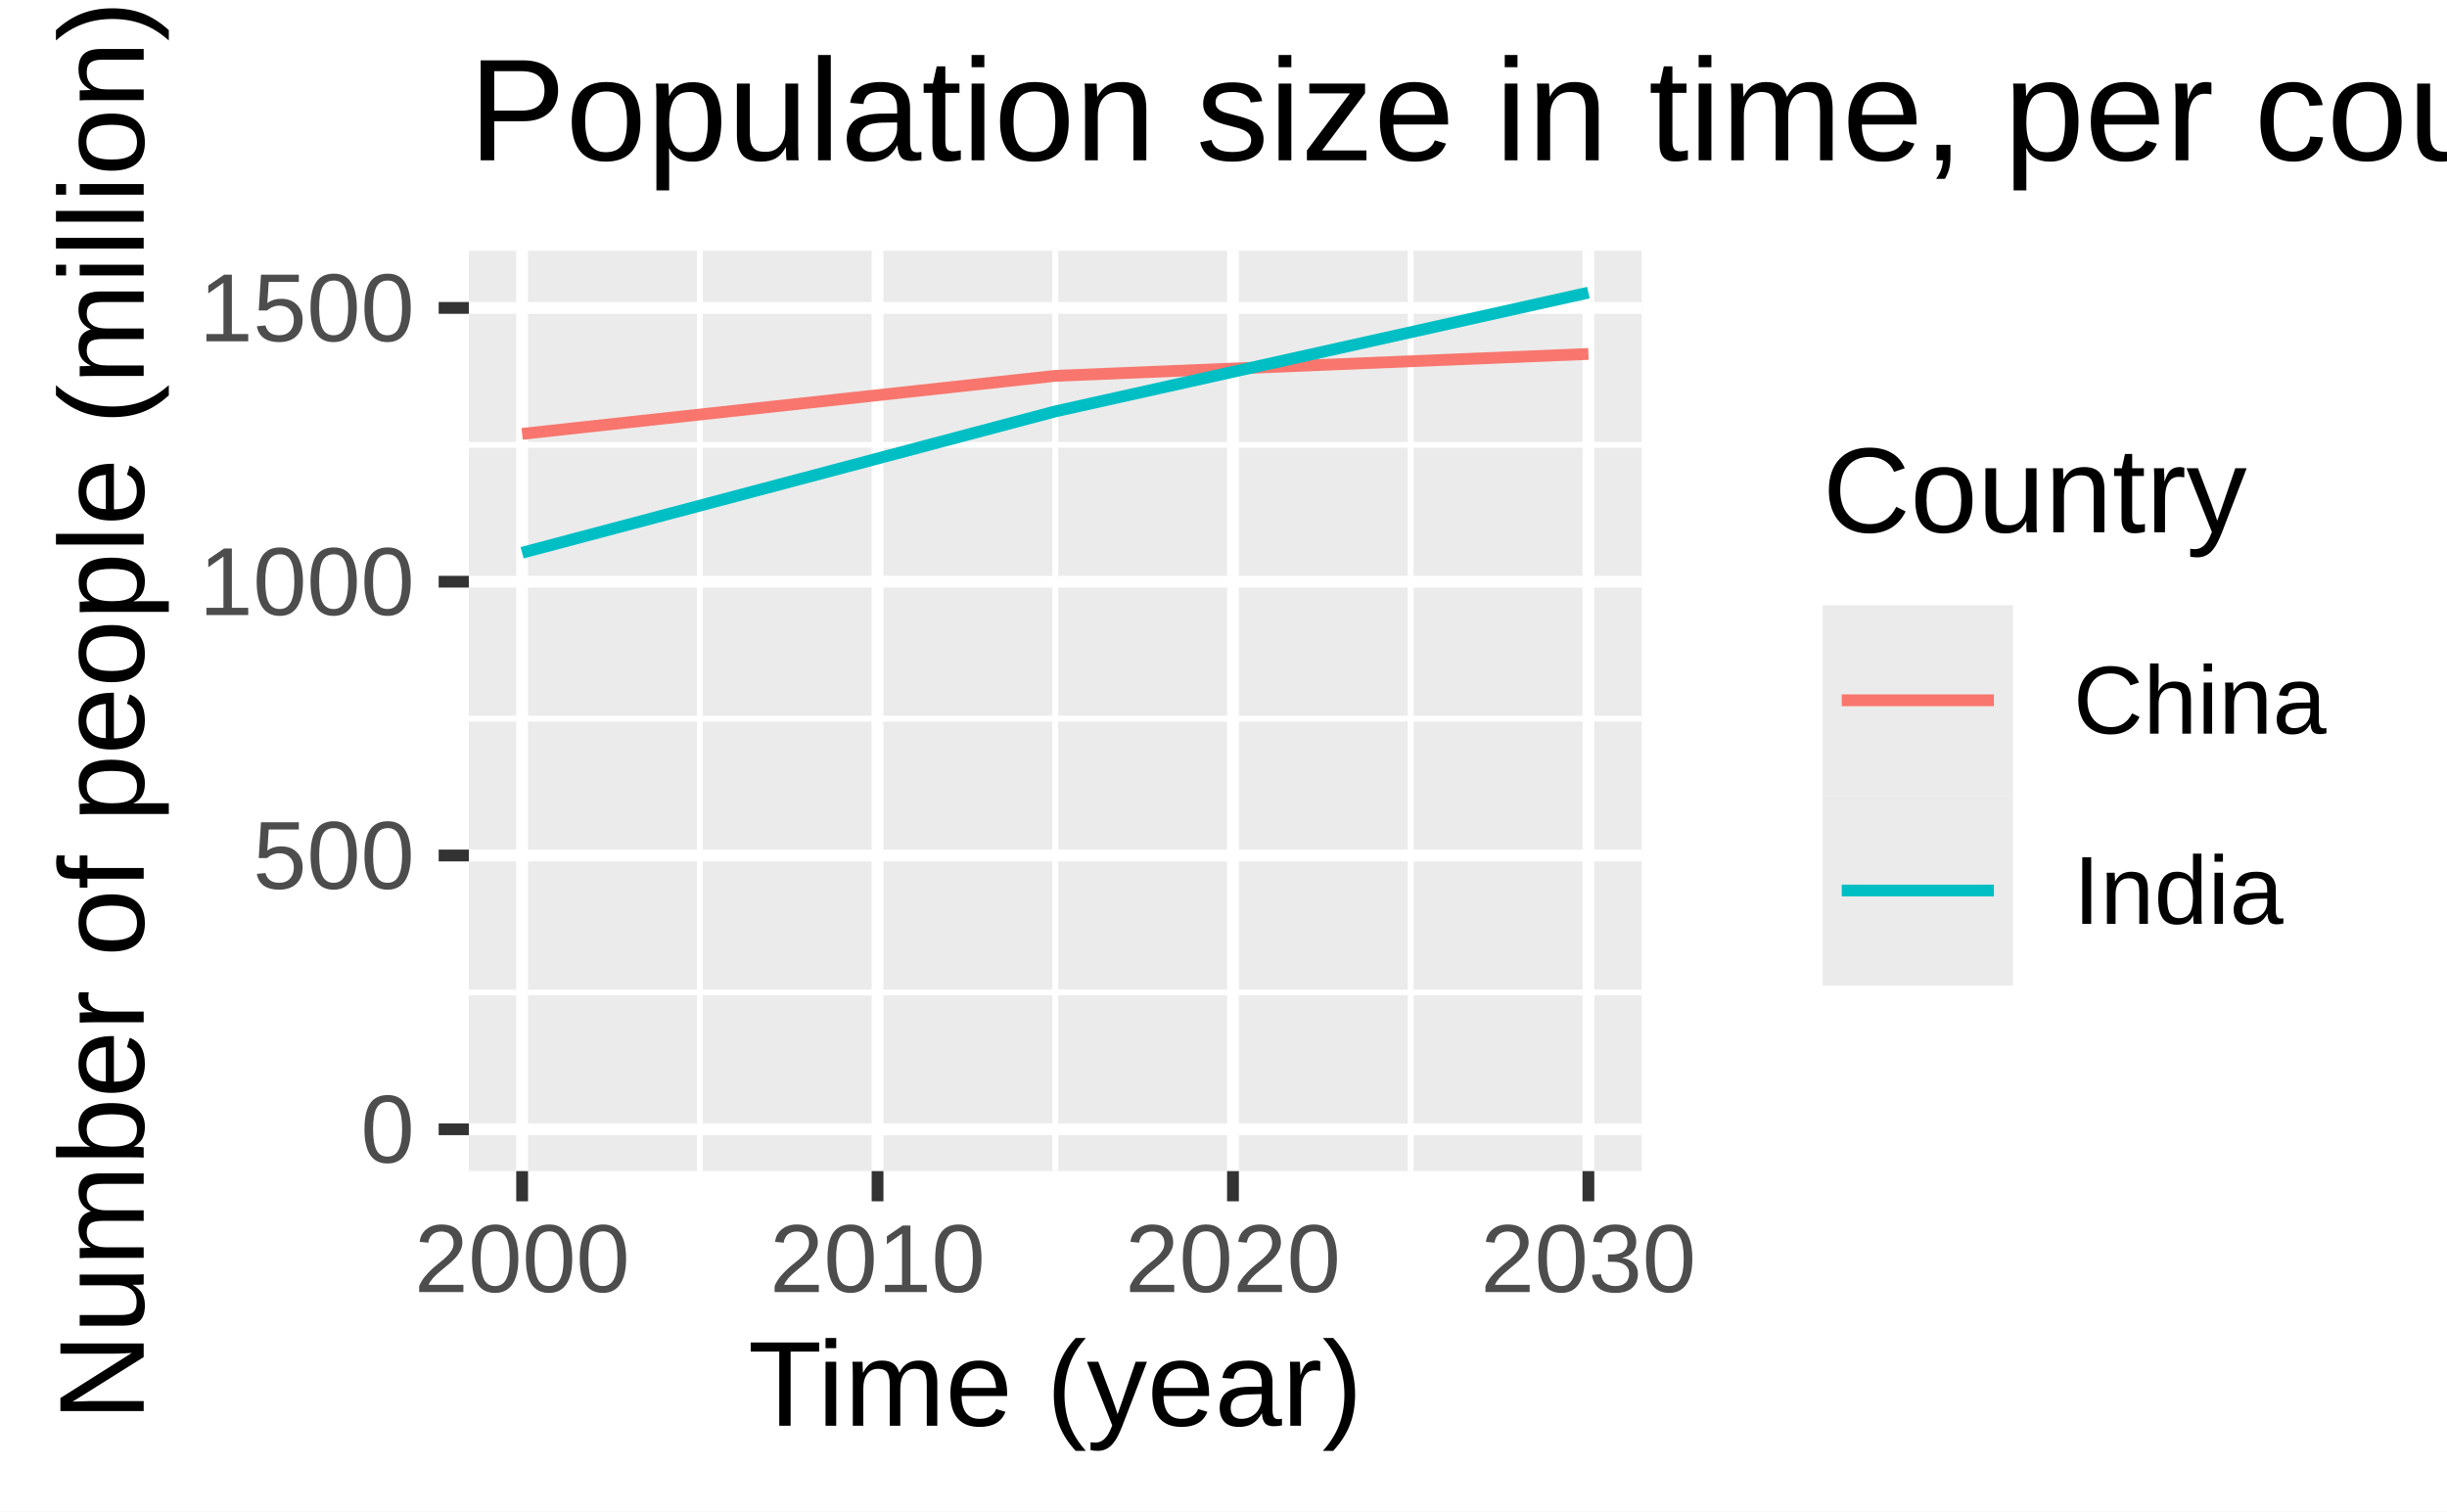
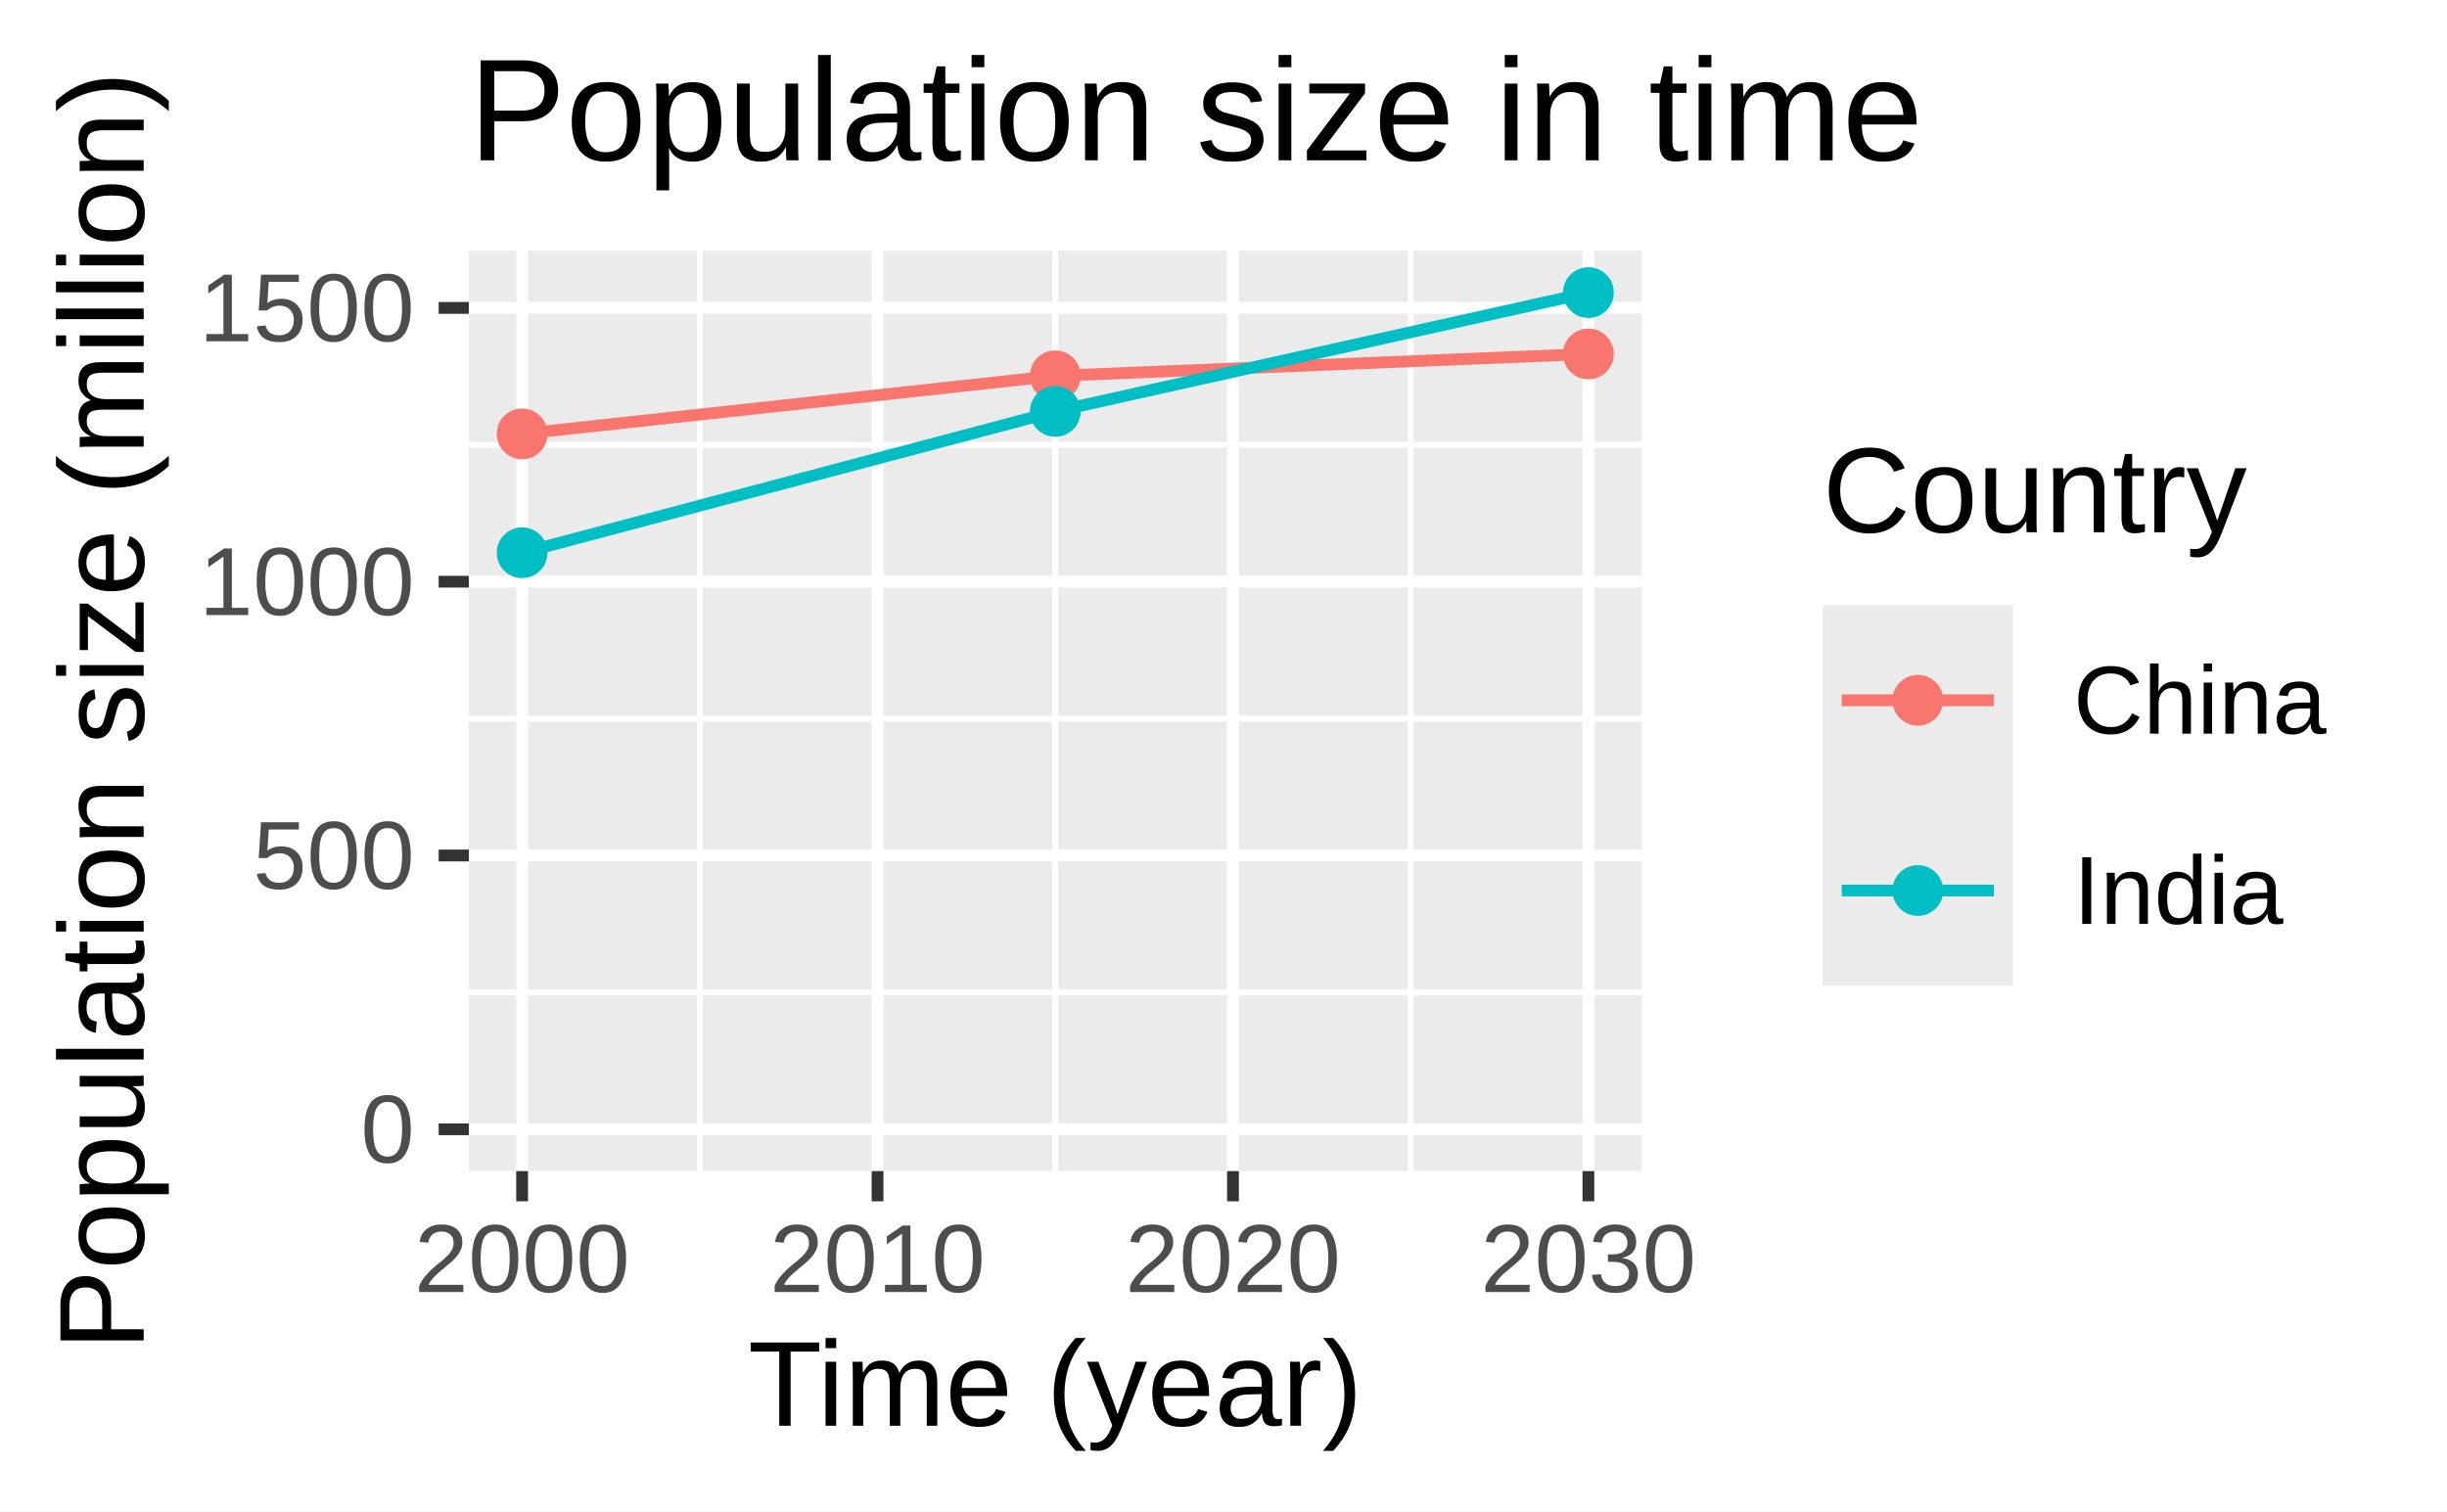
<svg xmlns="http://www.w3.org/2000/svg" width="222.24pt" height="137.28pt" viewBox="0 0 222.24 137.28">
  <g class="svglite">
    <defs>
      <style type="text/css">
    .svglite line, .svglite polyline, .svglite polygon, .svglite path, .svglite rect, .svglite circle {
      fill: none;
      stroke: #000000;
      stroke-linecap: round;
      stroke-linejoin: round;
      stroke-miterlimit: 10.00;
    }
    .svglite text {
      white-space: pre;
    }
    .svglite g.glyphgroup path {
      fill: inherit;
      stroke: none;
    }
  </style>
    </defs>
    <rect width="100%" height="100%" style="stroke: none; fill: #FFFFFF;" />
    <defs>
      <clipPath id="cpMC4wMHwyMjIuMjR8MC4wMHwxMzcuMjg=">
        <rect x="0.00" y="0.00" width="222.24" height="137.28" />
      </clipPath>
    </defs>
    <g clip-path="url(#cpMC4wMHwyMjIuMjR8MC4wMHwxMzcuMjg=)">
      <rect x="0" y="0" width="222.24" height="137.28" style="stroke-width: 1.07; stroke: #FFFFFF; fill: #FFFFFF;" />
    </g>
    <defs>
      <clipPath id="cpNDIuNTh8MTQ5LjEwfDIyLjc4fDEwNi4zOA==">
        <rect x="42.58" y="22.78" width="106.52" height="83.60" />
      </clipPath>
    </defs>
    <g clip-path="url(#cpNDIuNTh8MTQ5LjEwfDIyLjc4fDEwNi4zOA==)">
      <rect x="42.58" y="22.78" width="106.52" height="83.60" style="stroke-width: 1.07; stroke: none; fill: #EBEBEB;" />
      <polyline points="42.58,90.15 149.10,90.15 " style="stroke-width: 0.53; stroke: #FFFFFF; stroke-linecap: butt;" />
      <polyline points="42.58,65.28 149.10,65.28 " style="stroke-width: 0.53; stroke: #FFFFFF; stroke-linecap: butt;" />
      <polyline points="42.58,40.41 149.10,40.41 " style="stroke-width: 0.53; stroke: #FFFFFF; stroke-linecap: butt;" />
      <polyline points="63.56,106.38 63.56,22.78 " style="stroke-width: 0.53; stroke: #FFFFFF; stroke-linecap: butt;" />
      <polyline points="95.84,106.38 95.84,22.78 " style="stroke-width: 0.53; stroke: #FFFFFF; stroke-linecap: butt;" />
      <polyline points="128.12,106.38 128.12,22.78 " style="stroke-width: 0.53; stroke: #FFFFFF; stroke-linecap: butt;" />
      <polyline points="42.58,102.58 149.10,102.58 " style="stroke-width: 1.07; stroke: #FFFFFF; stroke-linecap: butt;" />
      <polyline points="42.58,77.71 149.10,77.71 " style="stroke-width: 1.07; stroke: #FFFFFF; stroke-linecap: butt;" />
      <polyline points="42.58,52.84 149.10,52.84 " style="stroke-width: 1.07; stroke: #FFFFFF; stroke-linecap: butt;" />
      <polyline points="42.58,27.97 149.10,27.97 " style="stroke-width: 1.07; stroke: #FFFFFF; stroke-linecap: butt;" />
      <polyline points="47.42,106.38 47.42,22.78 " style="stroke-width: 1.07; stroke: #FFFFFF; stroke-linecap: butt;" />
      <polyline points="79.70,106.38 79.70,22.78 " style="stroke-width: 1.07; stroke: #FFFFFF; stroke-linecap: butt;" />
      <polyline points="111.98,106.38 111.98,22.78 " style="stroke-width: 1.07; stroke: #FFFFFF; stroke-linecap: butt;" />
      <polyline points="144.26,106.38 144.26,22.78 " style="stroke-width: 1.07; stroke: #FFFFFF; stroke-linecap: butt;" />
      <polyline points="47.42,39.41 95.84,34.14 144.26,32.15 " style="stroke-width: 1.07; stroke: #F8766D; stroke-linecap: butt;" />
      <polyline points="47.42,50.21 95.84,37.37 144.26,26.58 " style="stroke-width: 1.07; stroke: #00BFC4; stroke-linecap: butt;" />
+       <circle cx="47.42" cy="39.41" r="1.95" style="stroke-width: 0.71; stroke: #F8766D; fill: #F8766D;" />
+       <circle cx="95.84" cy="34.14" r="1.95" style="stroke-width: 0.71; stroke: #F8766D; fill: #F8766D;" />
+       <circle cx="144.26" cy="32.15" r="1.95" style="stroke-width: 0.71; stroke: #F8766D; fill: #F8766D;" />
+       <circle cx="47.42" cy="50.21" r="1.95" style="stroke-width: 0.71; stroke: #00BFC4; fill: #00BFC4;" />
+       <circle cx="95.84" cy="37.37" r="1.95" style="stroke-width: 0.71; stroke: #00BFC4; fill: #00BFC4;" />
+       <circle cx="144.26" cy="26.58" r="1.95" style="stroke-width: 0.71; stroke: #00BFC4; fill: #00BFC4;" />
    </g>
    <g clip-path="url(#cpMC4wMHwyMjIuMjR8MC4wMHwxMzcuMjg=)">
      <text x="37.65" y="105.61" text-anchor="end" style="font-size: 8.80px;fill: #4D4D4D; font-family: &quot;Arimo&quot;;" textLength="4.89px" lengthAdjust="spacingAndGlyphs">0</text>
      <text x="37.65" y="80.74" text-anchor="end" style="font-size: 8.80px;fill: #4D4D4D; font-family: &quot;Arimo&quot;;" textLength="14.67px" lengthAdjust="spacingAndGlyphs">500</text>
      <text x="37.65" y="55.87" text-anchor="end" style="font-size: 8.80px;fill: #4D4D4D; font-family: &quot;Arimo&quot;;" textLength="19.56px" lengthAdjust="spacingAndGlyphs">1000</text>
      <text x="37.65" y="31.00" text-anchor="end" style="font-size: 8.80px;fill: #4D4D4D; font-family: &quot;Arimo&quot;;" textLength="19.56px" lengthAdjust="spacingAndGlyphs">1500</text>
      <polyline points="39.84,102.58 42.58,102.58 " style="stroke-width: 1.07; stroke: #333333; stroke-linecap: butt;" />
      <polyline points="39.84,77.71 42.58,77.71 " style="stroke-width: 1.07; stroke: #333333; stroke-linecap: butt;" />
      <polyline points="39.84,52.84 42.58,52.84 " style="stroke-width: 1.07; stroke: #333333; stroke-linecap: butt;" />
      <polyline points="39.84,27.97 42.58,27.97 " style="stroke-width: 1.07; stroke: #333333; stroke-linecap: butt;" />
      <polyline points="47.42,109.12 47.42,106.38 " style="stroke-width: 1.07; stroke: #333333; stroke-linecap: butt;" />
      <polyline points="79.70,109.12 79.70,106.38 " style="stroke-width: 1.07; stroke: #333333; stroke-linecap: butt;" />
      <polyline points="111.98,109.12 111.98,106.38 " style="stroke-width: 1.07; stroke: #333333; stroke-linecap: butt;" />
      <polyline points="144.26,109.12 144.26,106.38 " style="stroke-width: 1.07; stroke: #333333; stroke-linecap: butt;" />
      <text x="47.42" y="117.37" text-anchor="middle" style="font-size: 8.80px;fill: #4D4D4D; font-family: &quot;Arimo&quot;;" textLength="19.56px" lengthAdjust="spacingAndGlyphs">2000</text>
      <text x="79.70" y="117.37" text-anchor="middle" style="font-size: 8.80px;fill: #4D4D4D; font-family: &quot;Arimo&quot;;" textLength="19.56px" lengthAdjust="spacingAndGlyphs">2010</text>
      <text x="111.98" y="117.37" text-anchor="middle" style="font-size: 8.80px;fill: #4D4D4D; font-family: &quot;Arimo&quot;;" textLength="19.56px" lengthAdjust="spacingAndGlyphs">2020</text>
      <text x="144.26" y="117.37" text-anchor="middle" style="font-size: 8.80px;fill: #4D4D4D; font-family: &quot;Arimo&quot;;" textLength="19.56px" lengthAdjust="spacingAndGlyphs">2030</text>
      <text x="95.84" y="129.51" text-anchor="middle" style="font-size: 11.00px; font-family: &quot;Arimo&quot;;" textLength="55.81px" lengthAdjust="spacingAndGlyphs">Time (year)</text>
-       <text transform="translate(13.05,64.58) rotate(-90)" text-anchor="middle" style="font-size: 11.00px; font-family: &quot;Arimo&quot;;" textLength="129.03px" lengthAdjust="spacingAndGlyphs">Number of people (million)</text>
+       <text transform="translate(13.05,64.58) rotate(-90)" text-anchor="middle" style="font-size: 11.00px; font-family: &quot;Arimo&quot;;" textLength="116.19px" lengthAdjust="spacingAndGlyphs">Population size (million)</text>
      <rect x="160.06" y="34.15" width="56.70" height="60.86" style="stroke-width: 1.07; stroke: none; fill: #FFFFFF;" />
      <text x="165.54" y="48.35" style="font-size: 11.00px; font-family: &quot;Arimo&quot;;" textLength="38.53px" lengthAdjust="spacingAndGlyphs">Country</text>
      <rect x="165.54" y="54.97" width="17.28" height="17.28" style="stroke-width: 1.07; stroke: none; fill: #EBEBEB;" />
      <line x1="167.27" y1="63.61" x2="181.09" y2="63.61" style="stroke-width: 1.07; stroke: #F8766D; stroke-linecap: butt;" />
+       <circle cx="174.18" cy="63.61" r="1.95" style="stroke-width: 0.71; stroke: #F8766D; fill: #F8766D;" />
      <rect x="165.54" y="72.25" width="17.28" height="17.28" style="stroke-width: 1.07; stroke: none; fill: #EBEBEB;" />
      <line x1="167.27" y1="80.89" x2="181.09" y2="80.89" style="stroke-width: 1.07; stroke: #00BFC4; stroke-linecap: butt;" />
+       <circle cx="174.18" cy="80.89" r="1.95" style="stroke-width: 0.71; stroke: #00BFC4; fill: #00BFC4;" />
      <text x="188.30" y="66.64" style="font-size: 8.80px; font-family: &quot;Arimo&quot;;" textLength="22.98px" lengthAdjust="spacingAndGlyphs">China</text>
      <text x="188.30" y="83.92" style="font-size: 8.80px; font-family: &quot;Arimo&quot;;" textLength="19.06px" lengthAdjust="spacingAndGlyphs">India</text>
-       <text x="42.58" y="14.56" style="font-size: 13.20px; font-family: &quot;Arimo&quot;;" textLength="205.12px" lengthAdjust="spacingAndGlyphs">Population size in time, per country</text>
+       <text x="42.58" y="14.56" style="font-size: 13.20px; font-family: &quot;Arimo&quot;;" textLength="131.89px" lengthAdjust="spacingAndGlyphs">Population size in time</text>
    </g>
  </g>
</svg>
